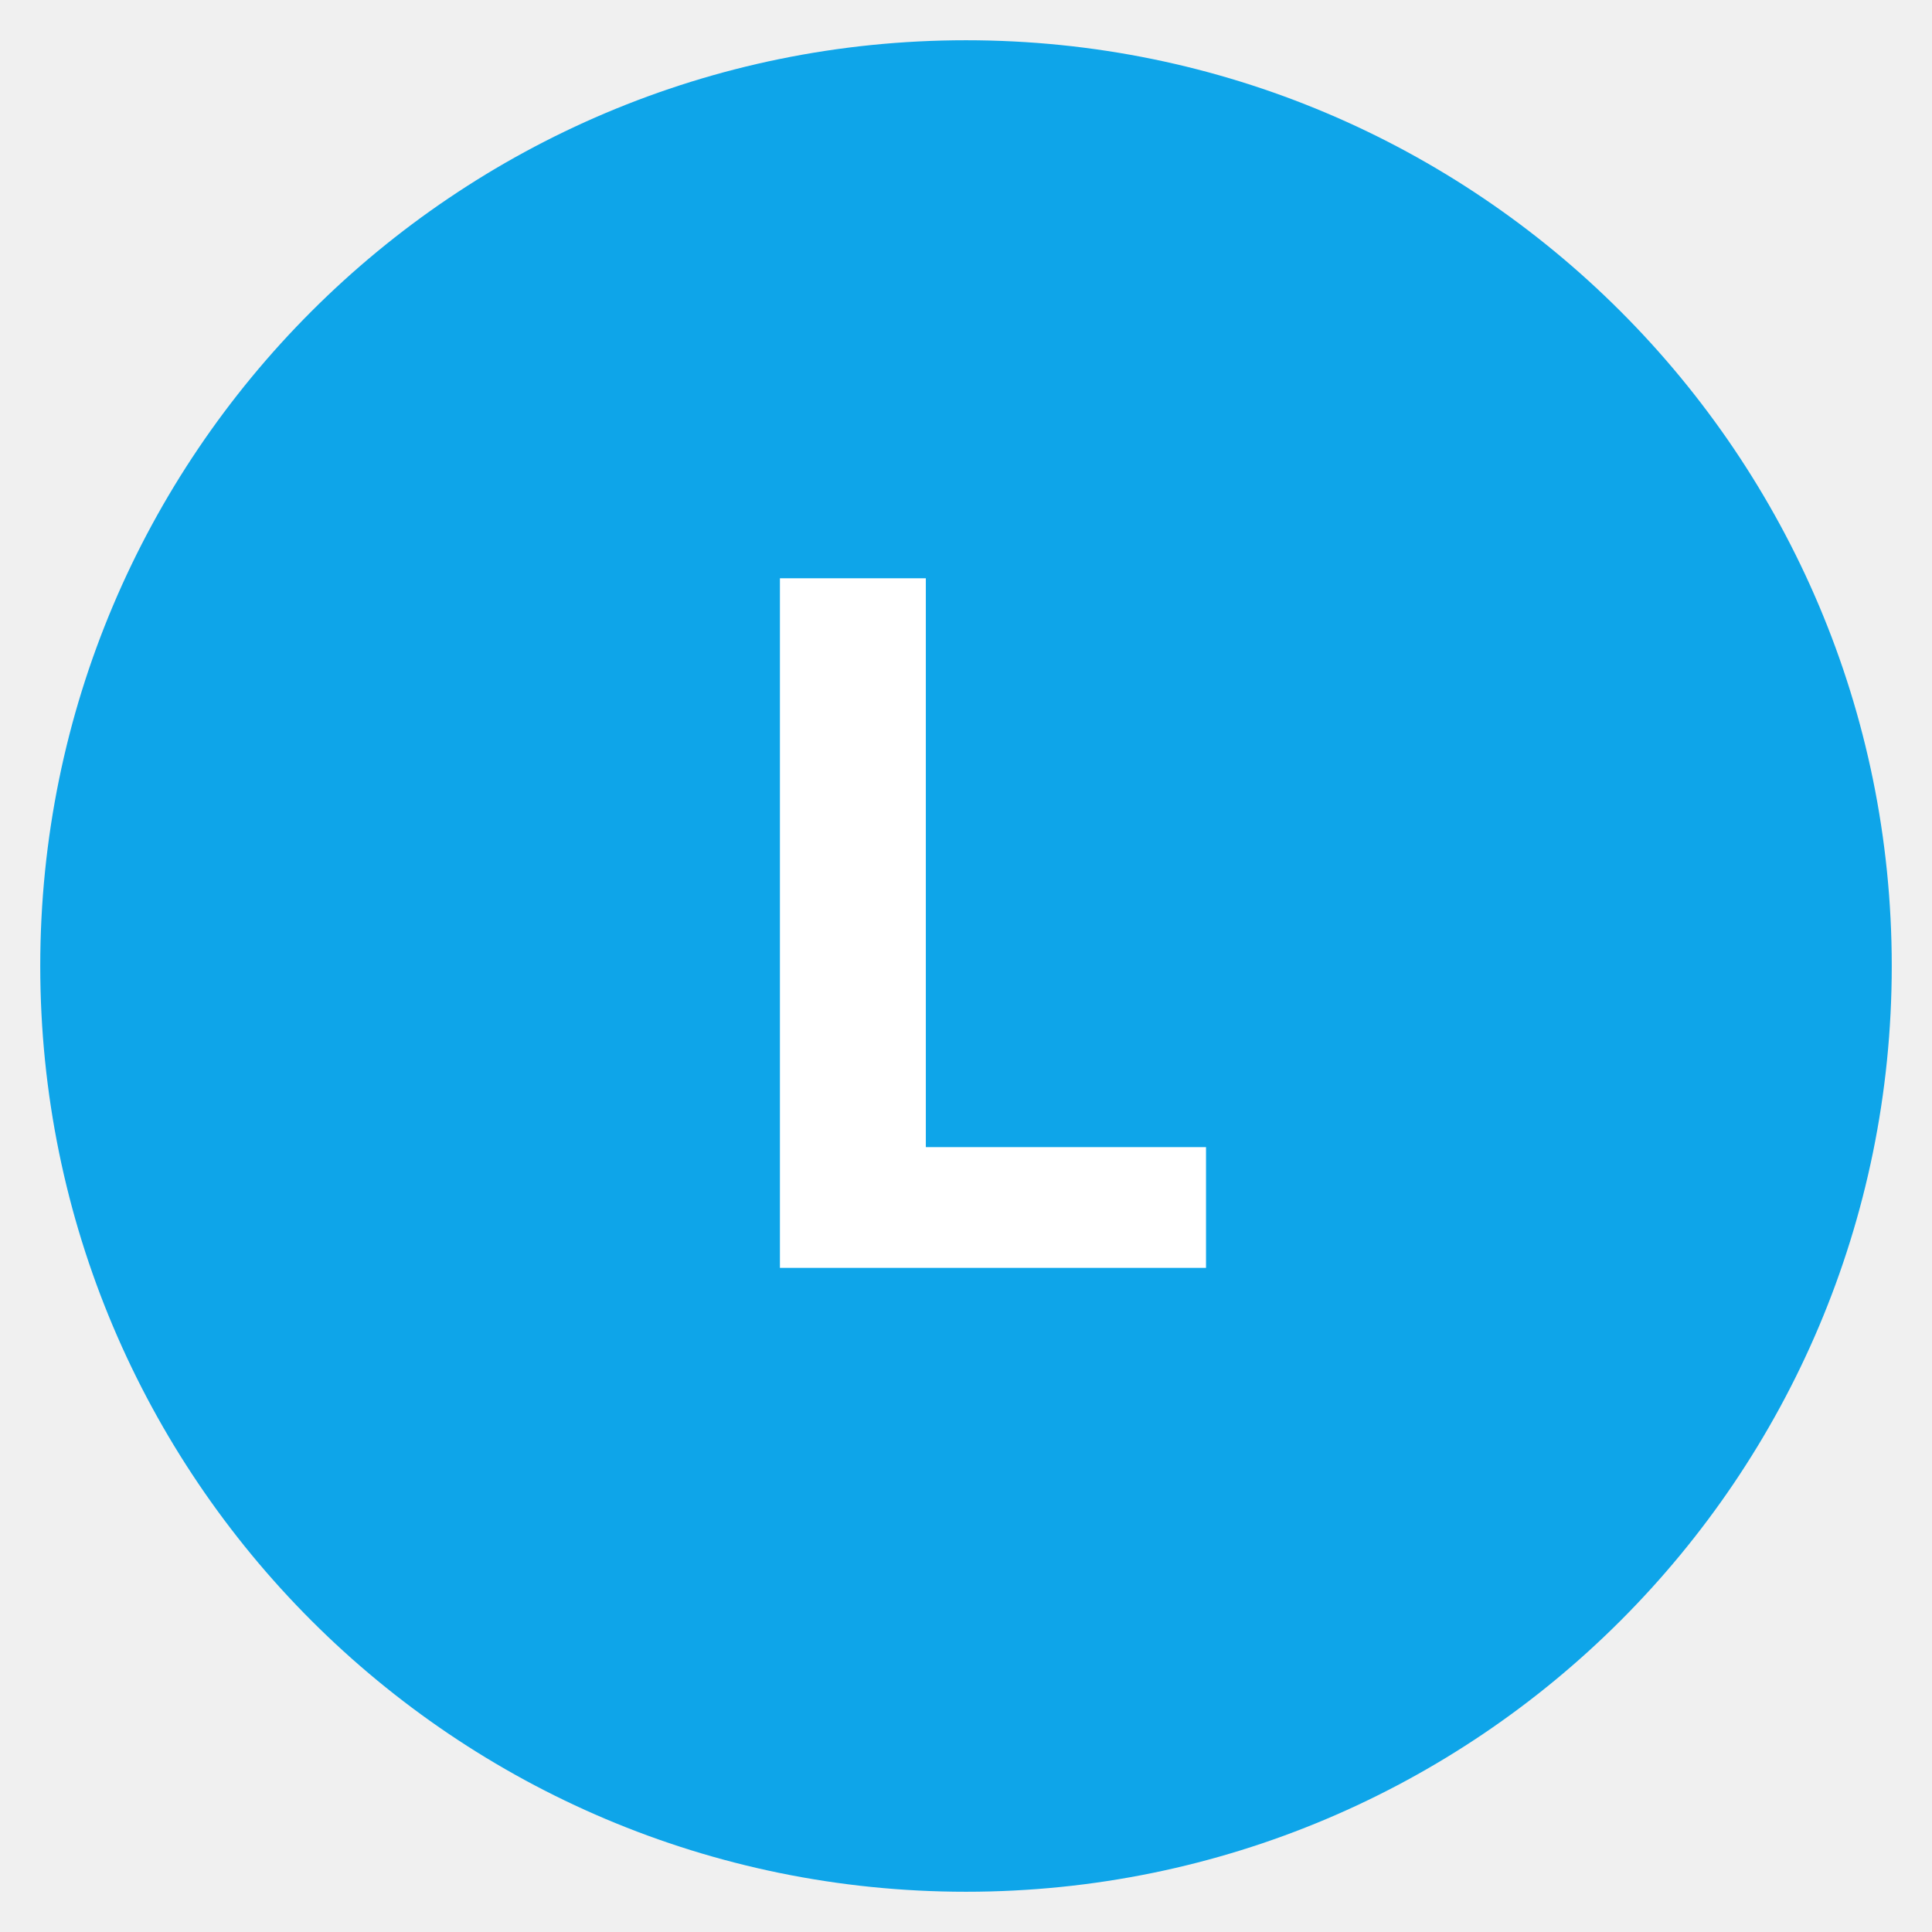
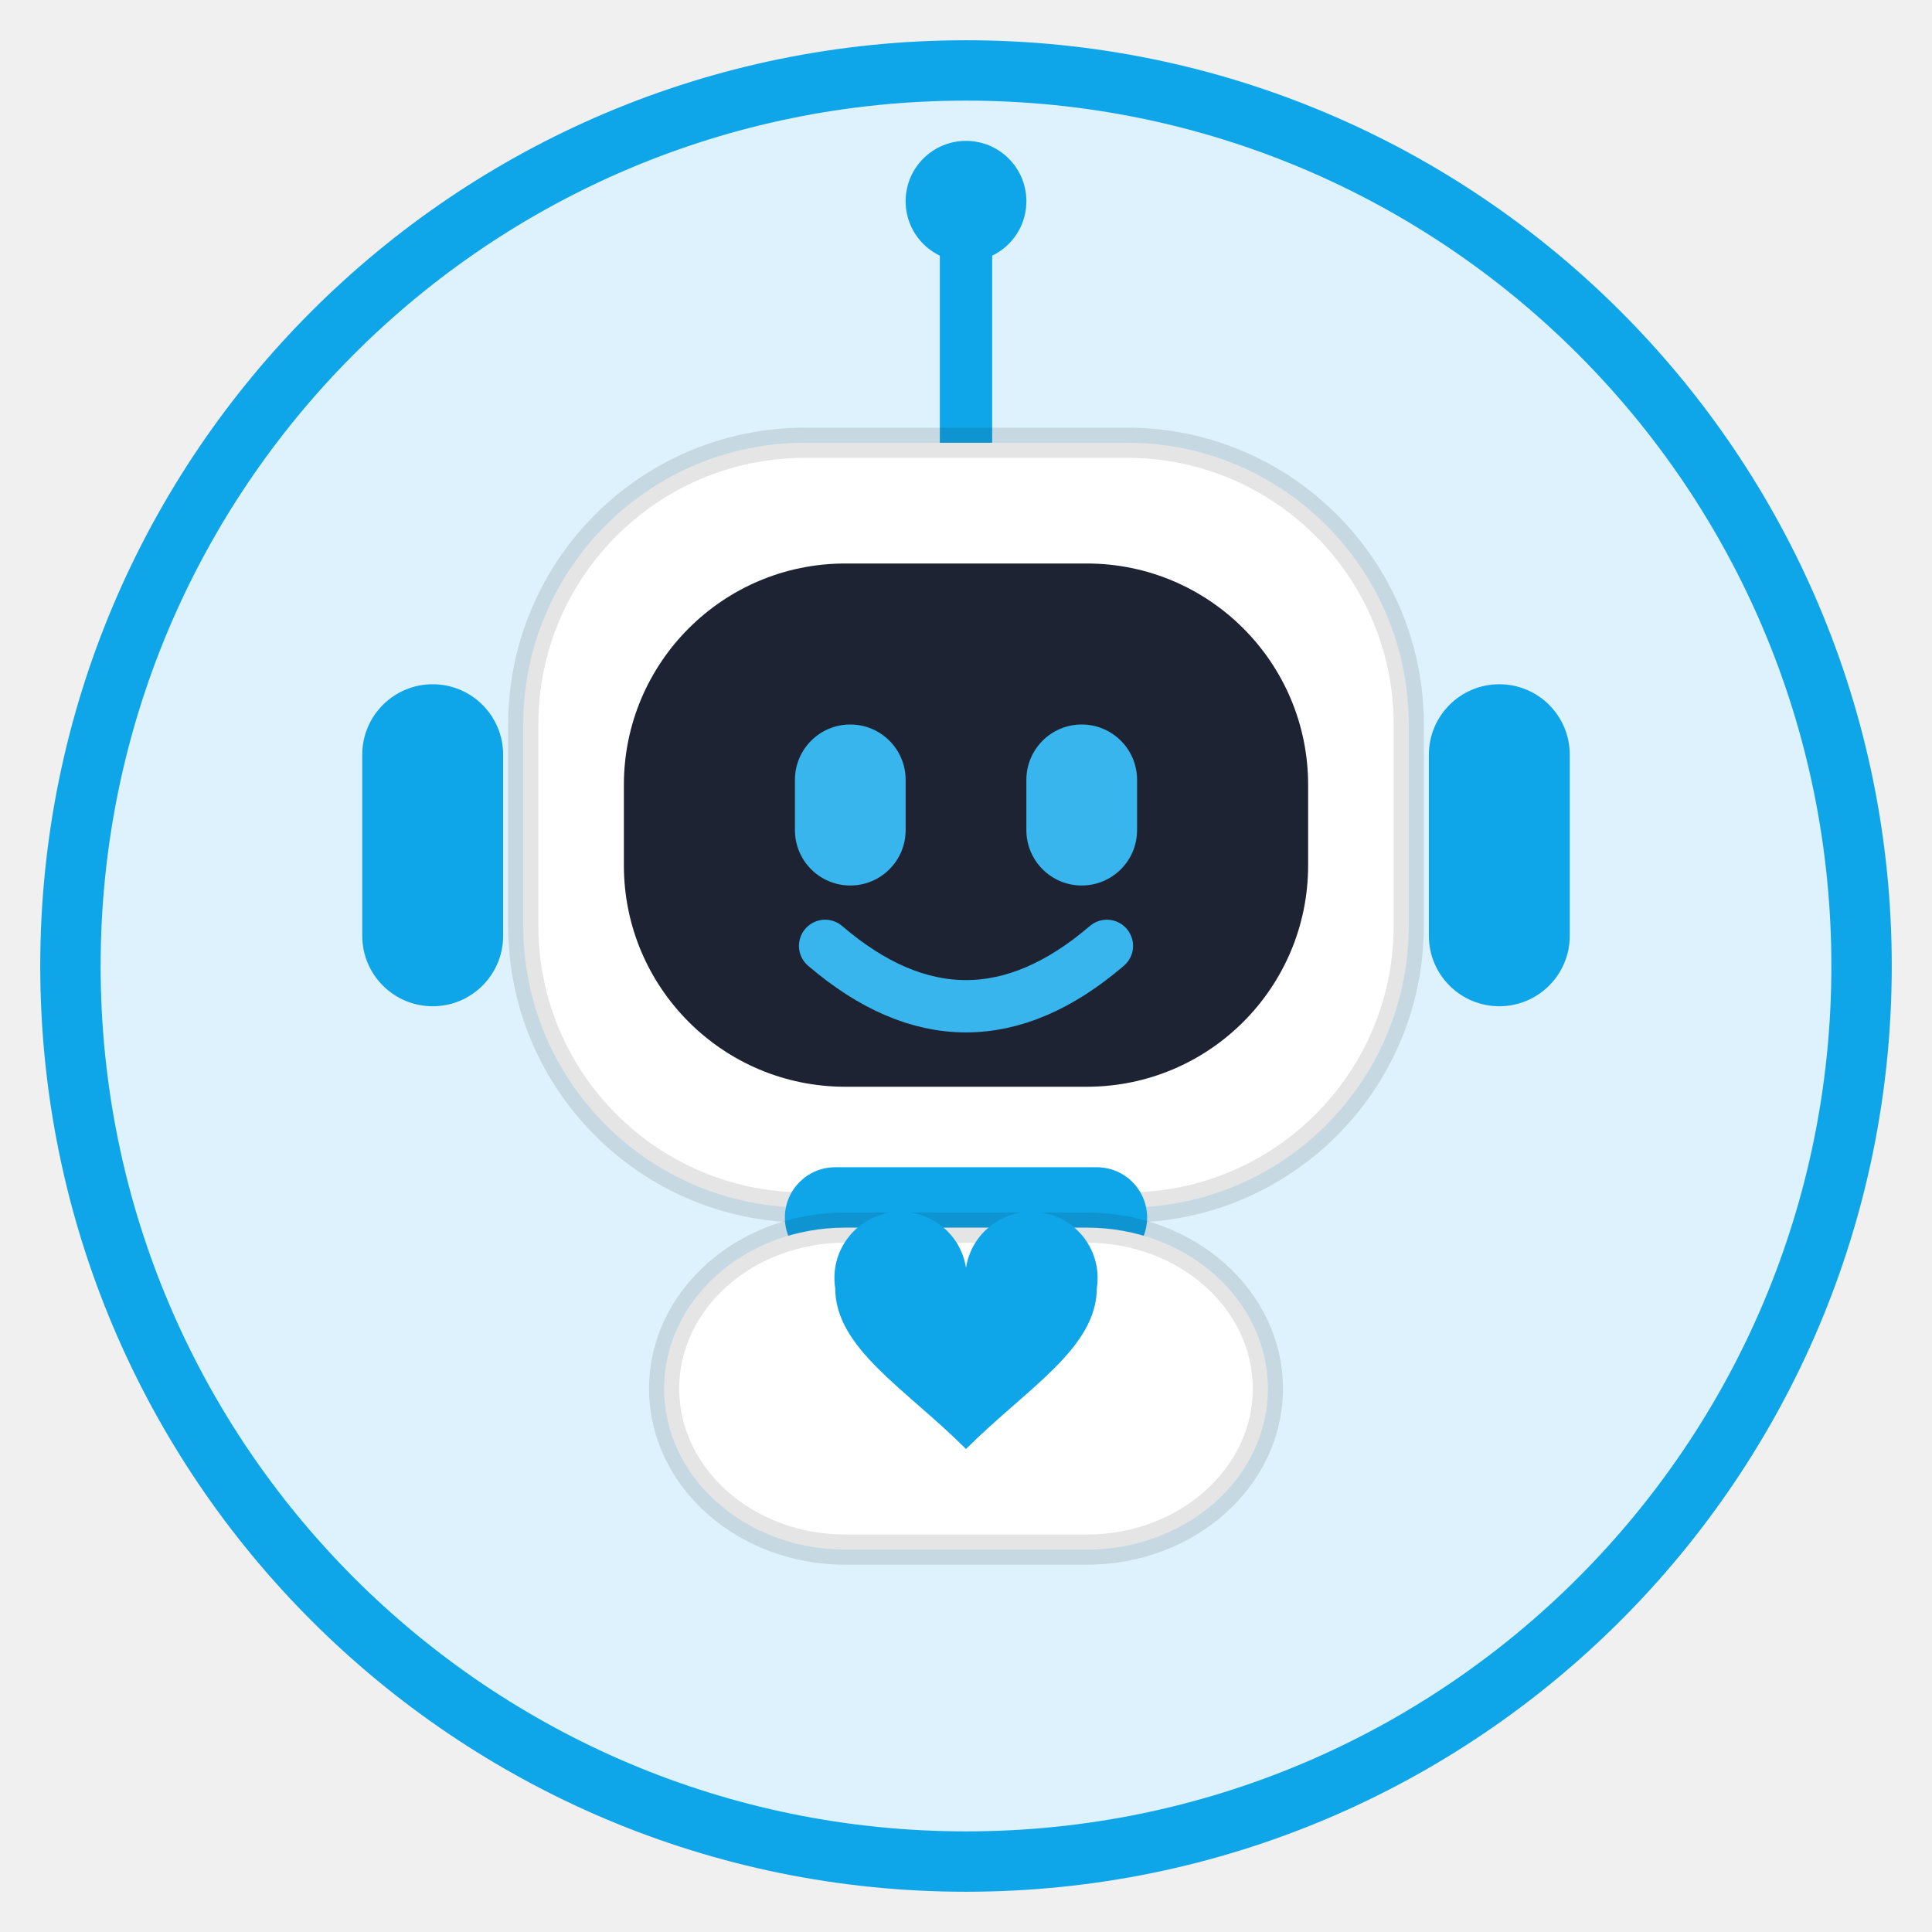
<svg xmlns="http://www.w3.org/2000/svg" viewBox="0 0 96 96" width="96" height="96" role="img" aria-label="Lingua tutor avatar (reduced motion)">
-   <circle cx="48" cy="48" r="46" fill="#0EA5E9" />
-   <text x="48" y="63" font-family="Fredoka, Nunito, system-ui, sans-serif" font-size="48" font-weight="700" text-anchor="middle" fill="#FFFFFF">L</text>
+   <circle cx="48" cy="48" r="44.5" fill="#DDF2FC" stroke="#0EA5E9" stroke-width="3" />
+   <rect x="18" y="34" width="7" height="16" rx="3.5" fill="#0EA5E9" />
+   <rect x="71" y="34" width="7" height="16" rx="3.5" fill="#0EA5E9" />
+   <line x1="48" y1="23" x2="48" y2="12" stroke="#0EA5E9" stroke-width="2.6" stroke-linecap="round" />
+   <circle cx="48" cy="10" r="3" fill="#0EA5E9" />
+   <rect x="26" y="22" width="44" height="38" rx="14" fill="#FFFFFF" stroke="#0000001A" stroke-width="1.5" />
+   <rect x="31" y="28" width="34" height="26" rx="11" fill="#1E2333" />
+   <rect x="39.5" y="36" width="5.5" height="8" rx="2.75" fill="#39B5ED" />
+   <rect x="51" y="36" width="5.5" height="8" rx="2.75" fill="#39B5ED" />
+   <path d="M41 47 Q48 53 55 47" fill="none" stroke="#39B5ED" stroke-width="2.6" stroke-linecap="round" />
+   <rect x="39" y="58" width="18" height="5" rx="2.5" fill="#0EA5E9" />
+   <rect x="33" y="61" width="30" height="16" rx="9" fill="#FFFFFF" stroke="#0000001A" stroke-width="1.5" />
+   <path d="M48 72 C45 69 41.5 67 41.5 64 A3 3 0 0 1 48 63 A3 3 0 0 1 54.5 64 C54.5 67 51 69 48 72 Z" fill="#0EA5E9" />
</svg>
